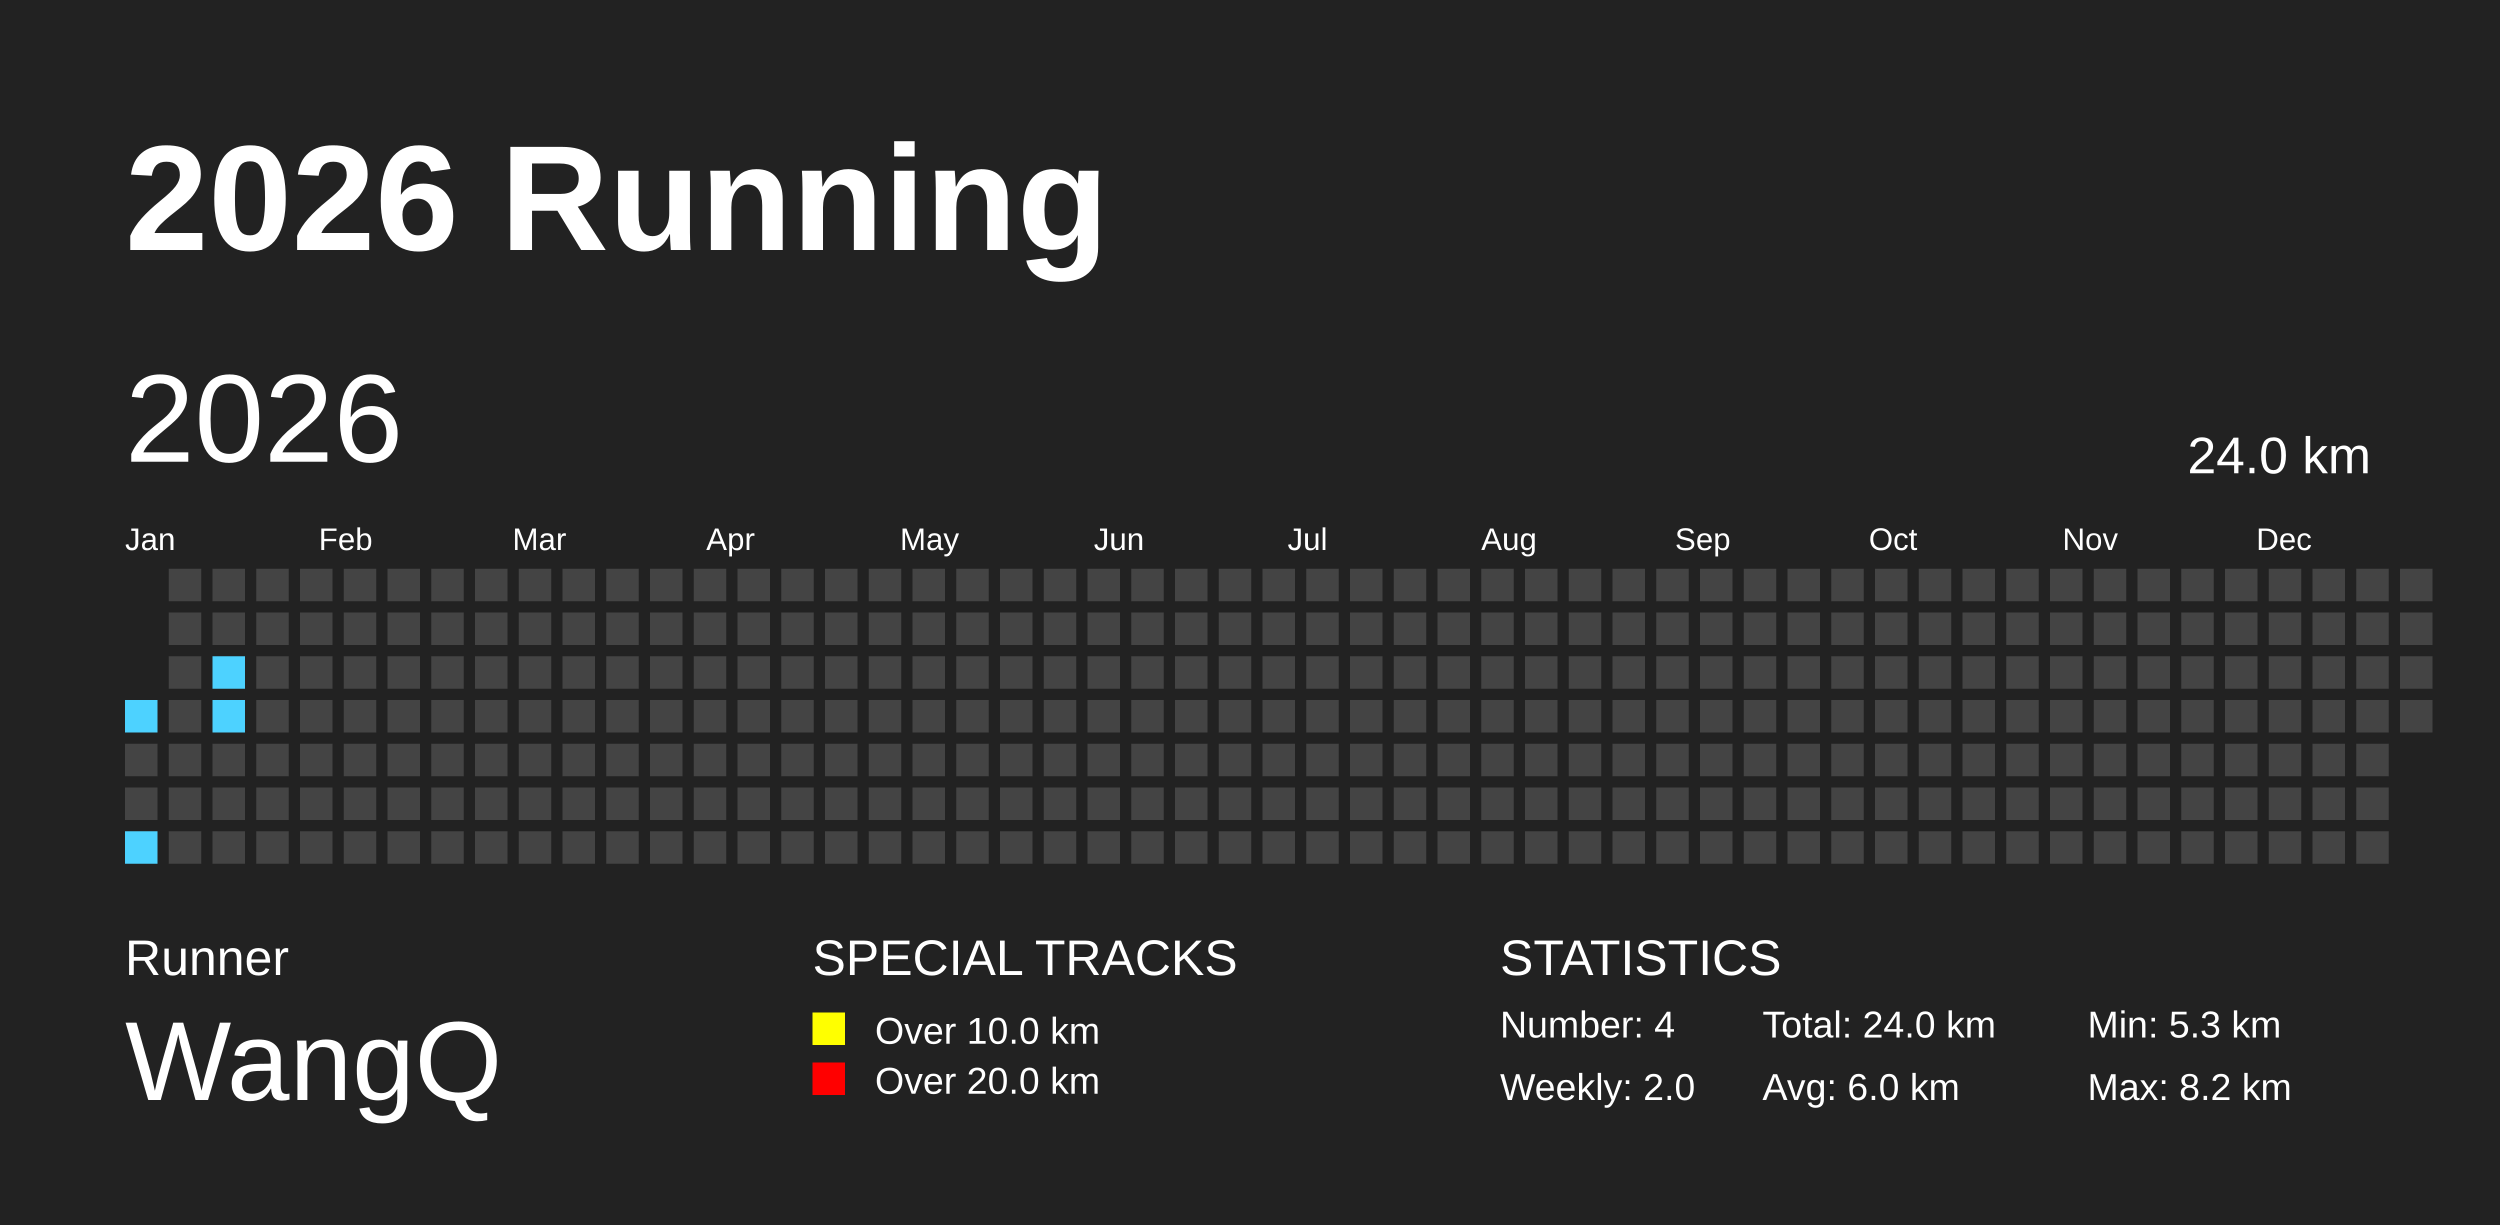
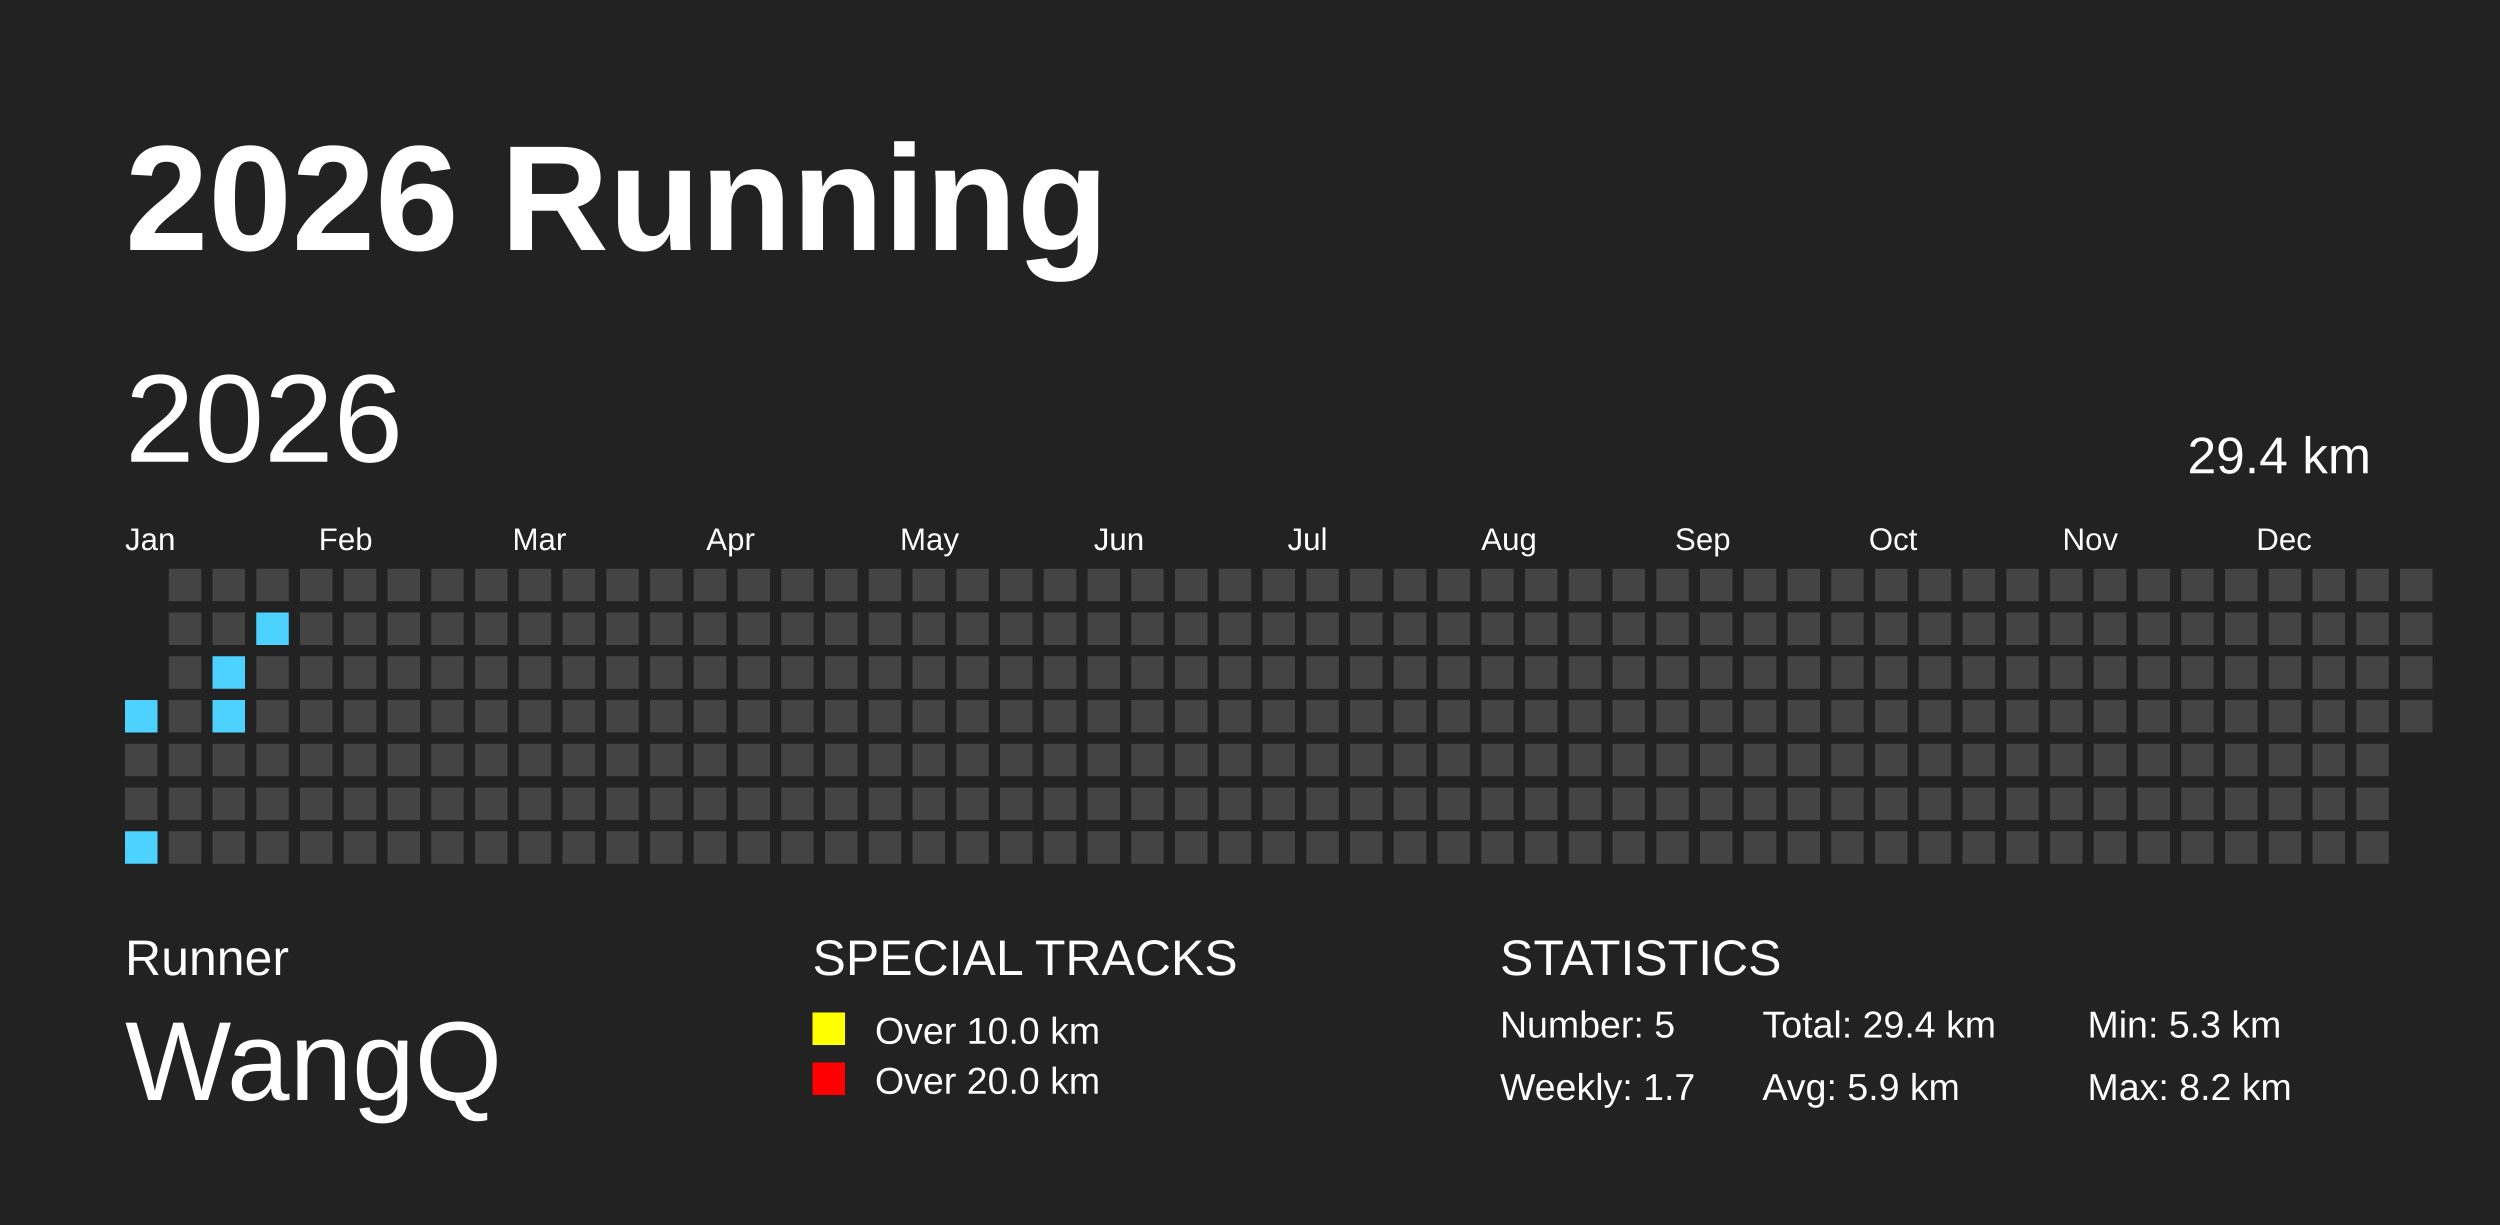
<svg xmlns="http://www.w3.org/2000/svg" baseProfile="full" height="98mm" version="1.1" viewBox="0,0,200,98" width="200mm">
  <defs />
  <rect fill="#222222" height="98" width="200" x="0" y="0" />
  <text fill="#FFFFFF" style="font-size:12px; font-family:Arial; font-weight:bold;" x="10" y="20">2026 Running</text>
  <text fill="#FFFFFF" style="font-size:4px; font-family:Arial" x="10" y="78">Runner</text>
  <text fill="#FFFFFF" style="font-size:9px; font-family:Arial" x="10" y="88">WangQ</text>
  <text fill="#FFFFFF" style="font-size:4px; font-family:Arial" x="65" y="78">SPECIAL TRACKS</text>
  <rect fill="yellow" height="2.6" width="2.6" x="65" y="81" />
  <text fill="#FFFFFF" style="font-size:3px; font-family:Arial" x="70" y="83.5">Over 10.0 km</text>
  <rect fill="red" height="2.6" width="2.6" x="65" y="85" />
  <text fill="#FFFFFF" style="font-size:3px; font-family:Arial" x="70" y="87.5">Over 20.0 km</text>
  <text fill="#FFFFFF" style="font-size:4px; font-family:Arial" x="120" y="78">STATISTICS</text>
-   <text fill="#FFFFFF" style="font-size:3px; font-family:Arial" x="120" y="83">Number: 4</text>
-   <text fill="#FFFFFF" style="font-size:3px; font-family:Arial" x="120" y="88">Weekly: 2.0</text>
-   <text fill="#FFFFFF" style="font-size:3px; font-family:Arial" x="141" y="83">Total: 24.0 km</text>
-   <text fill="#FFFFFF" style="font-size:3px; font-family:Arial" x="141" y="88">Avg: 6.0 km</text>
+   <text fill="#FFFFFF" style="font-size:3px; font-family:Arial" x="120" y="83">Number: 5</text>
+   <text fill="#FFFFFF" style="font-size:3px; font-family:Arial" x="120" y="88">Weekly: 1.7</text>
+   <text fill="#FFFFFF" style="font-size:3px; font-family:Arial" x="141" y="83">Total: 29.4 km</text>
+   <text fill="#FFFFFF" style="font-size:3px; font-family:Arial" x="141" y="88">Avg: 5.9 km</text>
  <text fill="#FFFFFF" style="font-size:3px; font-family:Arial" x="167" y="83">Min: 5.3 km</text>
  <text fill="#FFFFFF" style="font-size:3px; font-family:Arial" x="167" y="88">Max: 8.2 km</text>
  <text dominant-baseline="hanging" fill="#FFFFFF" style="font-size:10.0px; font-family:Arial;" x="10" y="30">2026</text>
-   <text dominant-baseline="hanging" fill="#FFFFFF" style="font-size:4.125px; font-family:Arial;" x="175" y="35">24.0 km</text>
+   <text dominant-baseline="hanging" fill="#FFFFFF" style="font-size:4.125px; font-family:Arial;" x="175" y="35">29.4 km</text>
  <text fill="#FFFFFF" style="font-size:2.5px; font-family:Arial" x="10.0" y="44">Jan</text>
  <text fill="#FFFFFF" style="font-size:2.5px; font-family:Arial" x="25.5" y="44">Feb</text>
  <text fill="#FFFFFF" style="font-size:2.5px; font-family:Arial" x="41.0" y="44">Mar</text>
  <text fill="#FFFFFF" style="font-size:2.5px; font-family:Arial" x="56.5" y="44">Apr</text>
  <text fill="#FFFFFF" style="font-size:2.5px; font-family:Arial" x="72.0" y="44">May</text>
  <text fill="#FFFFFF" style="font-size:2.5px; font-family:Arial" x="87.5" y="44">Jun</text>
  <text fill="#FFFFFF" style="font-size:2.5px; font-family:Arial" x="103.0" y="44">Jul</text>
  <text fill="#FFFFFF" style="font-size:2.5px; font-family:Arial" x="118.5" y="44">Aug</text>
  <text fill="#FFFFFF" style="font-size:2.5px; font-family:Arial" x="134.0" y="44">Sep</text>
  <text fill="#FFFFFF" style="font-size:2.5px; font-family:Arial" x="149.5" y="44">Oct</text>
  <text fill="#FFFFFF" style="font-size:2.5px; font-family:Arial" x="165.0" y="44">Nov</text>
  <text fill="#FFFFFF" style="font-size:2.5px; font-family:Arial" x="180.5" y="44">Dec</text>
  <rect fill="#4DD2FF" height="2.6" width="2.6" x="10.0" y="56.0" />
  <rect fill="#444444" height="2.6" width="2.6" x="10.0" y="59.5" />
  <rect fill="#444444" height="2.6" width="2.6" x="10.0" y="63.0" />
  <rect fill="#4DD2FF" height="2.6" width="2.6" x="10.0" y="66.5" />
  <rect fill="#444444" height="2.6" width="2.6" x="13.5" y="45.5" />
  <rect fill="#444444" height="2.6" width="2.6" x="13.5" y="49.0" />
  <rect fill="#444444" height="2.6" width="2.6" x="13.5" y="52.5" />
  <rect fill="#444444" height="2.6" width="2.6" x="13.5" y="56.0" />
  <rect fill="#444444" height="2.6" width="2.6" x="13.5" y="59.5" />
  <rect fill="#444444" height="2.6" width="2.6" x="13.5" y="63.0" />
  <rect fill="#444444" height="2.6" width="2.6" x="13.5" y="66.5" />
  <rect fill="#444444" height="2.6" width="2.6" x="17.0" y="45.5" />
  <rect fill="#444444" height="2.6" width="2.6" x="17.0" y="49.0" />
  <rect fill="#4DD2FF" height="2.6" width="2.6" x="17.0" y="52.5" />
  <rect fill="#4DD2FF" height="2.6" width="2.6" x="17.0" y="56.0" />
  <rect fill="#444444" height="2.6" width="2.6" x="17.0" y="59.5" />
  <rect fill="#444444" height="2.6" width="2.6" x="17.0" y="63.0" />
  <rect fill="#444444" height="2.6" width="2.6" x="17.0" y="66.5" />
  <rect fill="#444444" height="2.6" width="2.6" x="20.5" y="45.5" />
-   <rect fill="#444444" height="2.6" width="2.6" x="20.5" y="49.0" />
+   <rect fill="#4DD2FF" height="2.6" width="2.6" x="20.5" y="49.0" />
  <rect fill="#444444" height="2.6" width="2.6" x="20.5" y="52.5" />
  <rect fill="#444444" height="2.6" width="2.6" x="20.5" y="56.0" />
  <rect fill="#444444" height="2.6" width="2.6" x="20.5" y="59.5" />
  <rect fill="#444444" height="2.6" width="2.6" x="20.5" y="63.0" />
  <rect fill="#444444" height="2.6" width="2.6" x="20.5" y="66.5" />
  <rect fill="#444444" height="2.6" width="2.6" x="24.0" y="45.5" />
  <rect fill="#444444" height="2.6" width="2.6" x="24.0" y="49.0" />
  <rect fill="#444444" height="2.6" width="2.6" x="24.0" y="52.5" />
  <rect fill="#444444" height="2.6" width="2.6" x="24.0" y="56.0" />
  <rect fill="#444444" height="2.6" width="2.6" x="24.0" y="59.5" />
  <rect fill="#444444" height="2.6" width="2.6" x="24.0" y="63.0" />
  <rect fill="#444444" height="2.6" width="2.6" x="24.0" y="66.5" />
  <rect fill="#444444" height="2.6" width="2.6" x="27.5" y="45.5" />
  <rect fill="#444444" height="2.6" width="2.6" x="27.5" y="49.0" />
  <rect fill="#444444" height="2.6" width="2.6" x="27.5" y="52.5" />
  <rect fill="#444444" height="2.6" width="2.6" x="27.5" y="56.0" />
  <rect fill="#444444" height="2.6" width="2.6" x="27.5" y="59.5" />
  <rect fill="#444444" height="2.6" width="2.6" x="27.5" y="63.0" />
  <rect fill="#444444" height="2.6" width="2.6" x="27.5" y="66.5" />
  <rect fill="#444444" height="2.6" width="2.6" x="31.0" y="45.5" />
  <rect fill="#444444" height="2.6" width="2.6" x="31.0" y="49.0" />
  <rect fill="#444444" height="2.6" width="2.6" x="31.0" y="52.5" />
  <rect fill="#444444" height="2.6" width="2.6" x="31.0" y="56.0" />
  <rect fill="#444444" height="2.6" width="2.6" x="31.0" y="59.5" />
  <rect fill="#444444" height="2.6" width="2.6" x="31.0" y="63.0" />
  <rect fill="#444444" height="2.6" width="2.6" x="31.0" y="66.5" />
  <rect fill="#444444" height="2.6" width="2.6" x="34.5" y="45.5" />
  <rect fill="#444444" height="2.6" width="2.6" x="34.5" y="49.0" />
  <rect fill="#444444" height="2.6" width="2.6" x="34.5" y="52.5" />
  <rect fill="#444444" height="2.6" width="2.6" x="34.5" y="56.0" />
  <rect fill="#444444" height="2.6" width="2.6" x="34.5" y="59.5" />
  <rect fill="#444444" height="2.6" width="2.6" x="34.5" y="63.0" />
  <rect fill="#444444" height="2.6" width="2.6" x="34.5" y="66.5" />
  <rect fill="#444444" height="2.6" width="2.6" x="38.0" y="45.5" />
  <rect fill="#444444" height="2.6" width="2.6" x="38.0" y="49.0" />
  <rect fill="#444444" height="2.6" width="2.6" x="38.0" y="52.5" />
  <rect fill="#444444" height="2.6" width="2.6" x="38.0" y="56.0" />
  <rect fill="#444444" height="2.6" width="2.6" x="38.0" y="59.5" />
  <rect fill="#444444" height="2.6" width="2.6" x="38.0" y="63.0" />
  <rect fill="#444444" height="2.6" width="2.6" x="38.0" y="66.5" />
  <rect fill="#444444" height="2.6" width="2.6" x="41.5" y="45.5" />
  <rect fill="#444444" height="2.6" width="2.6" x="41.5" y="49.0" />
  <rect fill="#444444" height="2.6" width="2.6" x="41.5" y="52.5" />
  <rect fill="#444444" height="2.6" width="2.6" x="41.5" y="56.0" />
  <rect fill="#444444" height="2.6" width="2.6" x="41.5" y="59.5" />
  <rect fill="#444444" height="2.6" width="2.6" x="41.5" y="63.0" />
  <rect fill="#444444" height="2.6" width="2.6" x="41.5" y="66.5" />
  <rect fill="#444444" height="2.6" width="2.6" x="45.0" y="45.5" />
  <rect fill="#444444" height="2.6" width="2.6" x="45.0" y="49.0" />
  <rect fill="#444444" height="2.6" width="2.6" x="45.0" y="52.5" />
  <rect fill="#444444" height="2.6" width="2.6" x="45.0" y="56.0" />
  <rect fill="#444444" height="2.6" width="2.6" x="45.0" y="59.5" />
  <rect fill="#444444" height="2.6" width="2.6" x="45.0" y="63.0" />
  <rect fill="#444444" height="2.6" width="2.6" x="45.0" y="66.5" />
  <rect fill="#444444" height="2.6" width="2.6" x="48.5" y="45.5" />
  <rect fill="#444444" height="2.6" width="2.6" x="48.5" y="49.0" />
  <rect fill="#444444" height="2.6" width="2.6" x="48.5" y="52.5" />
  <rect fill="#444444" height="2.6" width="2.6" x="48.5" y="56.0" />
  <rect fill="#444444" height="2.6" width="2.6" x="48.5" y="59.5" />
  <rect fill="#444444" height="2.6" width="2.6" x="48.5" y="63.0" />
  <rect fill="#444444" height="2.6" width="2.6" x="48.5" y="66.5" />
  <rect fill="#444444" height="2.6" width="2.6" x="52.0" y="45.5" />
  <rect fill="#444444" height="2.6" width="2.6" x="52.0" y="49.0" />
  <rect fill="#444444" height="2.6" width="2.6" x="52.0" y="52.5" />
  <rect fill="#444444" height="2.6" width="2.6" x="52.0" y="56.0" />
  <rect fill="#444444" height="2.6" width="2.6" x="52.0" y="59.5" />
  <rect fill="#444444" height="2.6" width="2.6" x="52.0" y="63.0" />
  <rect fill="#444444" height="2.6" width="2.6" x="52.0" y="66.5" />
  <rect fill="#444444" height="2.6" width="2.6" x="55.5" y="45.5" />
  <rect fill="#444444" height="2.6" width="2.6" x="55.5" y="49.0" />
  <rect fill="#444444" height="2.6" width="2.6" x="55.5" y="52.5" />
  <rect fill="#444444" height="2.6" width="2.6" x="55.5" y="56.0" />
  <rect fill="#444444" height="2.6" width="2.6" x="55.5" y="59.5" />
  <rect fill="#444444" height="2.6" width="2.6" x="55.5" y="63.0" />
  <rect fill="#444444" height="2.6" width="2.6" x="55.5" y="66.5" />
  <rect fill="#444444" height="2.6" width="2.6" x="59.0" y="45.5" />
  <rect fill="#444444" height="2.6" width="2.6" x="59.0" y="49.0" />
  <rect fill="#444444" height="2.6" width="2.6" x="59.0" y="52.5" />
  <rect fill="#444444" height="2.6" width="2.6" x="59.0" y="56.0" />
  <rect fill="#444444" height="2.6" width="2.6" x="59.0" y="59.5" />
  <rect fill="#444444" height="2.6" width="2.6" x="59.0" y="63.0" />
  <rect fill="#444444" height="2.6" width="2.6" x="59.0" y="66.5" />
  <rect fill="#444444" height="2.6" width="2.6" x="62.5" y="45.5" />
  <rect fill="#444444" height="2.6" width="2.6" x="62.5" y="49.0" />
  <rect fill="#444444" height="2.6" width="2.6" x="62.5" y="52.5" />
  <rect fill="#444444" height="2.6" width="2.6" x="62.5" y="56.0" />
  <rect fill="#444444" height="2.6" width="2.6" x="62.5" y="59.5" />
  <rect fill="#444444" height="2.6" width="2.6" x="62.5" y="63.0" />
  <rect fill="#444444" height="2.6" width="2.6" x="62.5" y="66.5" />
  <rect fill="#444444" height="2.6" width="2.6" x="66.0" y="45.5" />
  <rect fill="#444444" height="2.6" width="2.6" x="66.0" y="49.0" />
  <rect fill="#444444" height="2.6" width="2.6" x="66.0" y="52.5" />
  <rect fill="#444444" height="2.6" width="2.6" x="66.0" y="56.0" />
  <rect fill="#444444" height="2.6" width="2.6" x="66.0" y="59.5" />
  <rect fill="#444444" height="2.6" width="2.6" x="66.0" y="63.0" />
  <rect fill="#444444" height="2.6" width="2.6" x="66.0" y="66.5" />
  <rect fill="#444444" height="2.6" width="2.6" x="69.5" y="45.5" />
  <rect fill="#444444" height="2.6" width="2.6" x="69.5" y="49.0" />
  <rect fill="#444444" height="2.6" width="2.6" x="69.5" y="52.5" />
  <rect fill="#444444" height="2.6" width="2.6" x="69.5" y="56.0" />
  <rect fill="#444444" height="2.6" width="2.6" x="69.5" y="59.5" />
  <rect fill="#444444" height="2.6" width="2.6" x="69.5" y="63.0" />
  <rect fill="#444444" height="2.6" width="2.6" x="69.5" y="66.5" />
  <rect fill="#444444" height="2.6" width="2.6" x="73.0" y="45.5" />
  <rect fill="#444444" height="2.6" width="2.6" x="73.0" y="49.0" />
  <rect fill="#444444" height="2.6" width="2.6" x="73.0" y="52.5" />
  <rect fill="#444444" height="2.6" width="2.6" x="73.0" y="56.0" />
  <rect fill="#444444" height="2.6" width="2.6" x="73.0" y="59.5" />
  <rect fill="#444444" height="2.6" width="2.6" x="73.0" y="63.0" />
  <rect fill="#444444" height="2.6" width="2.6" x="73.0" y="66.5" />
  <rect fill="#444444" height="2.6" width="2.6" x="76.5" y="45.5" />
  <rect fill="#444444" height="2.6" width="2.6" x="76.5" y="49.0" />
  <rect fill="#444444" height="2.6" width="2.6" x="76.5" y="52.5" />
  <rect fill="#444444" height="2.6" width="2.6" x="76.5" y="56.0" />
  <rect fill="#444444" height="2.6" width="2.6" x="76.5" y="59.5" />
  <rect fill="#444444" height="2.6" width="2.6" x="76.5" y="63.0" />
  <rect fill="#444444" height="2.6" width="2.6" x="76.5" y="66.5" />
  <rect fill="#444444" height="2.6" width="2.6" x="80.0" y="45.5" />
  <rect fill="#444444" height="2.6" width="2.6" x="80.0" y="49.0" />
  <rect fill="#444444" height="2.6" width="2.6" x="80.0" y="52.5" />
  <rect fill="#444444" height="2.6" width="2.6" x="80.0" y="56.0" />
  <rect fill="#444444" height="2.6" width="2.6" x="80.0" y="59.5" />
  <rect fill="#444444" height="2.6" width="2.6" x="80.0" y="63.0" />
  <rect fill="#444444" height="2.6" width="2.6" x="80.0" y="66.5" />
  <rect fill="#444444" height="2.6" width="2.6" x="83.5" y="45.5" />
  <rect fill="#444444" height="2.6" width="2.6" x="83.5" y="49.0" />
  <rect fill="#444444" height="2.6" width="2.6" x="83.5" y="52.5" />
  <rect fill="#444444" height="2.6" width="2.6" x="83.5" y="56.0" />
  <rect fill="#444444" height="2.6" width="2.6" x="83.5" y="59.5" />
  <rect fill="#444444" height="2.6" width="2.6" x="83.5" y="63.0" />
  <rect fill="#444444" height="2.6" width="2.6" x="83.5" y="66.5" />
  <rect fill="#444444" height="2.6" width="2.6" x="87.0" y="45.5" />
  <rect fill="#444444" height="2.6" width="2.6" x="87.0" y="49.0" />
  <rect fill="#444444" height="2.6" width="2.6" x="87.0" y="52.5" />
  <rect fill="#444444" height="2.6" width="2.6" x="87.0" y="56.0" />
  <rect fill="#444444" height="2.6" width="2.6" x="87.0" y="59.5" />
  <rect fill="#444444" height="2.6" width="2.6" x="87.0" y="63.0" />
  <rect fill="#444444" height="2.6" width="2.6" x="87.0" y="66.5" />
  <rect fill="#444444" height="2.6" width="2.6" x="90.5" y="45.5" />
  <rect fill="#444444" height="2.6" width="2.6" x="90.5" y="49.0" />
  <rect fill="#444444" height="2.6" width="2.6" x="90.5" y="52.5" />
  <rect fill="#444444" height="2.6" width="2.6" x="90.5" y="56.0" />
  <rect fill="#444444" height="2.6" width="2.6" x="90.5" y="59.5" />
  <rect fill="#444444" height="2.6" width="2.6" x="90.5" y="63.0" />
  <rect fill="#444444" height="2.6" width="2.6" x="90.5" y="66.5" />
  <rect fill="#444444" height="2.6" width="2.6" x="94.0" y="45.5" />
  <rect fill="#444444" height="2.6" width="2.6" x="94.0" y="49.0" />
  <rect fill="#444444" height="2.6" width="2.6" x="94.0" y="52.5" />
  <rect fill="#444444" height="2.6" width="2.6" x="94.0" y="56.0" />
  <rect fill="#444444" height="2.6" width="2.6" x="94.0" y="59.5" />
  <rect fill="#444444" height="2.6" width="2.6" x="94.0" y="63.0" />
  <rect fill="#444444" height="2.6" width="2.6" x="94.0" y="66.5" />
  <rect fill="#444444" height="2.6" width="2.6" x="97.5" y="45.5" />
  <rect fill="#444444" height="2.6" width="2.6" x="97.5" y="49.0" />
  <rect fill="#444444" height="2.6" width="2.6" x="97.5" y="52.5" />
  <rect fill="#444444" height="2.6" width="2.6" x="97.5" y="56.0" />
  <rect fill="#444444" height="2.6" width="2.6" x="97.5" y="59.5" />
  <rect fill="#444444" height="2.6" width="2.6" x="97.5" y="63.0" />
  <rect fill="#444444" height="2.6" width="2.6" x="97.5" y="66.5" />
  <rect fill="#444444" height="2.6" width="2.6" x="101.0" y="45.5" />
  <rect fill="#444444" height="2.6" width="2.6" x="101.0" y="49.0" />
  <rect fill="#444444" height="2.6" width="2.6" x="101.0" y="52.5" />
  <rect fill="#444444" height="2.6" width="2.6" x="101.0" y="56.0" />
  <rect fill="#444444" height="2.6" width="2.6" x="101.0" y="59.5" />
  <rect fill="#444444" height="2.6" width="2.6" x="101.0" y="63.0" />
  <rect fill="#444444" height="2.6" width="2.6" x="101.0" y="66.5" />
  <rect fill="#444444" height="2.6" width="2.6" x="104.5" y="45.5" />
  <rect fill="#444444" height="2.6" width="2.6" x="104.5" y="49.0" />
  <rect fill="#444444" height="2.6" width="2.6" x="104.5" y="52.5" />
  <rect fill="#444444" height="2.6" width="2.6" x="104.5" y="56.0" />
  <rect fill="#444444" height="2.6" width="2.6" x="104.5" y="59.5" />
  <rect fill="#444444" height="2.6" width="2.6" x="104.5" y="63.0" />
  <rect fill="#444444" height="2.6" width="2.6" x="104.5" y="66.5" />
  <rect fill="#444444" height="2.6" width="2.6" x="108.0" y="45.5" />
  <rect fill="#444444" height="2.6" width="2.6" x="108.0" y="49.0" />
  <rect fill="#444444" height="2.6" width="2.6" x="108.0" y="52.5" />
  <rect fill="#444444" height="2.6" width="2.6" x="108.0" y="56.0" />
  <rect fill="#444444" height="2.6" width="2.6" x="108.0" y="59.5" />
  <rect fill="#444444" height="2.6" width="2.6" x="108.0" y="63.0" />
  <rect fill="#444444" height="2.6" width="2.6" x="108.0" y="66.5" />
  <rect fill="#444444" height="2.6" width="2.6" x="111.5" y="45.5" />
  <rect fill="#444444" height="2.6" width="2.6" x="111.5" y="49.0" />
  <rect fill="#444444" height="2.6" width="2.6" x="111.5" y="52.5" />
  <rect fill="#444444" height="2.6" width="2.6" x="111.5" y="56.0" />
  <rect fill="#444444" height="2.6" width="2.6" x="111.5" y="59.5" />
  <rect fill="#444444" height="2.6" width="2.6" x="111.5" y="63.0" />
  <rect fill="#444444" height="2.6" width="2.6" x="111.5" y="66.5" />
  <rect fill="#444444" height="2.6" width="2.6" x="115.0" y="45.5" />
  <rect fill="#444444" height="2.6" width="2.6" x="115.0" y="49.0" />
  <rect fill="#444444" height="2.6" width="2.6" x="115.0" y="52.5" />
  <rect fill="#444444" height="2.6" width="2.6" x="115.0" y="56.0" />
  <rect fill="#444444" height="2.6" width="2.6" x="115.0" y="59.5" />
  <rect fill="#444444" height="2.6" width="2.6" x="115.0" y="63.0" />
  <rect fill="#444444" height="2.6" width="2.6" x="115.0" y="66.5" />
  <rect fill="#444444" height="2.6" width="2.6" x="118.5" y="45.5" />
  <rect fill="#444444" height="2.6" width="2.6" x="118.5" y="49.0" />
  <rect fill="#444444" height="2.6" width="2.6" x="118.5" y="52.5" />
  <rect fill="#444444" height="2.6" width="2.6" x="118.5" y="56.0" />
  <rect fill="#444444" height="2.6" width="2.6" x="118.5" y="59.5" />
  <rect fill="#444444" height="2.6" width="2.6" x="118.5" y="63.0" />
  <rect fill="#444444" height="2.6" width="2.6" x="118.5" y="66.5" />
  <rect fill="#444444" height="2.6" width="2.6" x="122.0" y="45.5" />
  <rect fill="#444444" height="2.6" width="2.6" x="122.0" y="49.0" />
  <rect fill="#444444" height="2.6" width="2.6" x="122.0" y="52.5" />
  <rect fill="#444444" height="2.6" width="2.6" x="122.0" y="56.0" />
  <rect fill="#444444" height="2.6" width="2.6" x="122.0" y="59.5" />
  <rect fill="#444444" height="2.6" width="2.6" x="122.0" y="63.0" />
  <rect fill="#444444" height="2.6" width="2.6" x="122.0" y="66.5" />
  <rect fill="#444444" height="2.6" width="2.6" x="125.5" y="45.5" />
  <rect fill="#444444" height="2.6" width="2.6" x="125.5" y="49.0" />
  <rect fill="#444444" height="2.6" width="2.6" x="125.5" y="52.5" />
  <rect fill="#444444" height="2.6" width="2.6" x="125.5" y="56.0" />
  <rect fill="#444444" height="2.6" width="2.6" x="125.5" y="59.5" />
  <rect fill="#444444" height="2.6" width="2.6" x="125.5" y="63.0" />
  <rect fill="#444444" height="2.6" width="2.6" x="125.5" y="66.5" />
  <rect fill="#444444" height="2.6" width="2.6" x="129.0" y="45.5" />
  <rect fill="#444444" height="2.6" width="2.6" x="129.0" y="49.0" />
  <rect fill="#444444" height="2.6" width="2.6" x="129.0" y="52.5" />
  <rect fill="#444444" height="2.6" width="2.6" x="129.0" y="56.0" />
  <rect fill="#444444" height="2.6" width="2.6" x="129.0" y="59.5" />
  <rect fill="#444444" height="2.6" width="2.6" x="129.0" y="63.0" />
  <rect fill="#444444" height="2.6" width="2.6" x="129.0" y="66.5" />
  <rect fill="#444444" height="2.6" width="2.6" x="132.5" y="45.5" />
  <rect fill="#444444" height="2.6" width="2.6" x="132.5" y="49.0" />
  <rect fill="#444444" height="2.6" width="2.6" x="132.5" y="52.5" />
  <rect fill="#444444" height="2.6" width="2.6" x="132.5" y="56.0" />
  <rect fill="#444444" height="2.6" width="2.6" x="132.5" y="59.5" />
  <rect fill="#444444" height="2.6" width="2.6" x="132.5" y="63.0" />
  <rect fill="#444444" height="2.6" width="2.6" x="132.5" y="66.5" />
  <rect fill="#444444" height="2.6" width="2.6" x="136.0" y="45.5" />
  <rect fill="#444444" height="2.6" width="2.6" x="136.0" y="49.0" />
  <rect fill="#444444" height="2.6" width="2.6" x="136.0" y="52.5" />
  <rect fill="#444444" height="2.6" width="2.6" x="136.0" y="56.0" />
  <rect fill="#444444" height="2.6" width="2.6" x="136.0" y="59.5" />
  <rect fill="#444444" height="2.6" width="2.6" x="136.0" y="63.0" />
  <rect fill="#444444" height="2.6" width="2.6" x="136.0" y="66.5" />
  <rect fill="#444444" height="2.6" width="2.6" x="139.5" y="45.5" />
  <rect fill="#444444" height="2.6" width="2.6" x="139.5" y="49.0" />
  <rect fill="#444444" height="2.6" width="2.6" x="139.5" y="52.5" />
  <rect fill="#444444" height="2.6" width="2.6" x="139.5" y="56.0" />
  <rect fill="#444444" height="2.6" width="2.6" x="139.5" y="59.5" />
  <rect fill="#444444" height="2.6" width="2.6" x="139.5" y="63.0" />
  <rect fill="#444444" height="2.6" width="2.6" x="139.5" y="66.5" />
  <rect fill="#444444" height="2.6" width="2.6" x="143.0" y="45.5" />
  <rect fill="#444444" height="2.6" width="2.6" x="143.0" y="49.0" />
  <rect fill="#444444" height="2.6" width="2.6" x="143.0" y="52.5" />
  <rect fill="#444444" height="2.6" width="2.6" x="143.0" y="56.0" />
  <rect fill="#444444" height="2.6" width="2.6" x="143.0" y="59.5" />
  <rect fill="#444444" height="2.6" width="2.6" x="143.0" y="63.0" />
  <rect fill="#444444" height="2.6" width="2.6" x="143.0" y="66.5" />
  <rect fill="#444444" height="2.6" width="2.6" x="146.5" y="45.5" />
  <rect fill="#444444" height="2.6" width="2.6" x="146.5" y="49.0" />
  <rect fill="#444444" height="2.6" width="2.6" x="146.5" y="52.5" />
  <rect fill="#444444" height="2.6" width="2.6" x="146.5" y="56.0" />
  <rect fill="#444444" height="2.6" width="2.6" x="146.5" y="59.5" />
  <rect fill="#444444" height="2.6" width="2.6" x="146.5" y="63.0" />
  <rect fill="#444444" height="2.6" width="2.6" x="146.5" y="66.5" />
  <rect fill="#444444" height="2.6" width="2.6" x="150.0" y="45.5" />
  <rect fill="#444444" height="2.6" width="2.6" x="150.0" y="49.0" />
  <rect fill="#444444" height="2.6" width="2.6" x="150.0" y="52.5" />
  <rect fill="#444444" height="2.6" width="2.6" x="150.0" y="56.0" />
  <rect fill="#444444" height="2.6" width="2.6" x="150.0" y="59.5" />
  <rect fill="#444444" height="2.6" width="2.6" x="150.0" y="63.0" />
  <rect fill="#444444" height="2.6" width="2.6" x="150.0" y="66.5" />
  <rect fill="#444444" height="2.6" width="2.6" x="153.5" y="45.5" />
  <rect fill="#444444" height="2.6" width="2.6" x="153.5" y="49.0" />
  <rect fill="#444444" height="2.6" width="2.6" x="153.5" y="52.5" />
  <rect fill="#444444" height="2.6" width="2.6" x="153.5" y="56.0" />
  <rect fill="#444444" height="2.6" width="2.6" x="153.5" y="59.5" />
  <rect fill="#444444" height="2.6" width="2.6" x="153.5" y="63.0" />
  <rect fill="#444444" height="2.6" width="2.6" x="153.5" y="66.5" />
  <rect fill="#444444" height="2.6" width="2.6" x="157.0" y="45.5" />
  <rect fill="#444444" height="2.6" width="2.6" x="157.0" y="49.0" />
  <rect fill="#444444" height="2.6" width="2.6" x="157.0" y="52.5" />
  <rect fill="#444444" height="2.6" width="2.6" x="157.0" y="56.0" />
  <rect fill="#444444" height="2.6" width="2.6" x="157.0" y="59.5" />
  <rect fill="#444444" height="2.6" width="2.6" x="157.0" y="63.0" />
  <rect fill="#444444" height="2.6" width="2.6" x="157.0" y="66.5" />
  <rect fill="#444444" height="2.6" width="2.6" x="160.5" y="45.5" />
  <rect fill="#444444" height="2.6" width="2.6" x="160.5" y="49.0" />
  <rect fill="#444444" height="2.6" width="2.6" x="160.5" y="52.5" />
  <rect fill="#444444" height="2.6" width="2.6" x="160.5" y="56.0" />
  <rect fill="#444444" height="2.6" width="2.6" x="160.5" y="59.5" />
  <rect fill="#444444" height="2.6" width="2.6" x="160.5" y="63.0" />
  <rect fill="#444444" height="2.6" width="2.6" x="160.5" y="66.5" />
  <rect fill="#444444" height="2.6" width="2.6" x="164.0" y="45.5" />
  <rect fill="#444444" height="2.6" width="2.6" x="164.0" y="49.0" />
  <rect fill="#444444" height="2.6" width="2.6" x="164.0" y="52.5" />
  <rect fill="#444444" height="2.6" width="2.6" x="164.0" y="56.0" />
  <rect fill="#444444" height="2.6" width="2.6" x="164.0" y="59.5" />
  <rect fill="#444444" height="2.6" width="2.6" x="164.0" y="63.0" />
  <rect fill="#444444" height="2.6" width="2.6" x="164.0" y="66.5" />
  <rect fill="#444444" height="2.6" width="2.6" x="167.5" y="45.5" />
  <rect fill="#444444" height="2.6" width="2.6" x="167.5" y="49.0" />
  <rect fill="#444444" height="2.6" width="2.6" x="167.5" y="52.5" />
  <rect fill="#444444" height="2.6" width="2.6" x="167.5" y="56.0" />
  <rect fill="#444444" height="2.6" width="2.6" x="167.5" y="59.5" />
  <rect fill="#444444" height="2.6" width="2.6" x="167.5" y="63.0" />
  <rect fill="#444444" height="2.6" width="2.6" x="167.5" y="66.5" />
  <rect fill="#444444" height="2.6" width="2.6" x="171.0" y="45.5" />
  <rect fill="#444444" height="2.6" width="2.6" x="171.0" y="49.0" />
  <rect fill="#444444" height="2.6" width="2.6" x="171.0" y="52.5" />
  <rect fill="#444444" height="2.6" width="2.6" x="171.0" y="56.0" />
  <rect fill="#444444" height="2.6" width="2.6" x="171.0" y="59.5" />
  <rect fill="#444444" height="2.6" width="2.6" x="171.0" y="63.0" />
  <rect fill="#444444" height="2.6" width="2.6" x="171.0" y="66.5" />
  <rect fill="#444444" height="2.6" width="2.6" x="174.5" y="45.5" />
  <rect fill="#444444" height="2.6" width="2.6" x="174.5" y="49.0" />
  <rect fill="#444444" height="2.6" width="2.6" x="174.5" y="52.5" />
  <rect fill="#444444" height="2.6" width="2.6" x="174.5" y="56.0" />
  <rect fill="#444444" height="2.6" width="2.6" x="174.5" y="59.5" />
  <rect fill="#444444" height="2.6" width="2.6" x="174.5" y="63.0" />
  <rect fill="#444444" height="2.6" width="2.6" x="174.5" y="66.5" />
  <rect fill="#444444" height="2.6" width="2.6" x="178.0" y="45.5" />
  <rect fill="#444444" height="2.6" width="2.6" x="178.0" y="49.0" />
  <rect fill="#444444" height="2.6" width="2.6" x="178.0" y="52.5" />
  <rect fill="#444444" height="2.6" width="2.6" x="178.0" y="56.0" />
  <rect fill="#444444" height="2.6" width="2.6" x="178.0" y="59.5" />
  <rect fill="#444444" height="2.6" width="2.6" x="178.0" y="63.0" />
  <rect fill="#444444" height="2.6" width="2.6" x="178.0" y="66.5" />
  <rect fill="#444444" height="2.6" width="2.6" x="181.5" y="45.5" />
  <rect fill="#444444" height="2.6" width="2.6" x="181.5" y="49.0" />
  <rect fill="#444444" height="2.6" width="2.6" x="181.5" y="52.5" />
  <rect fill="#444444" height="2.6" width="2.6" x="181.5" y="56.0" />
  <rect fill="#444444" height="2.6" width="2.6" x="181.5" y="59.5" />
  <rect fill="#444444" height="2.6" width="2.6" x="181.5" y="63.0" />
  <rect fill="#444444" height="2.6" width="2.6" x="181.5" y="66.5" />
  <rect fill="#444444" height="2.6" width="2.6" x="185.0" y="45.5" />
  <rect fill="#444444" height="2.6" width="2.6" x="185.0" y="49.0" />
  <rect fill="#444444" height="2.6" width="2.6" x="185.0" y="52.5" />
  <rect fill="#444444" height="2.6" width="2.6" x="185.0" y="56.0" />
  <rect fill="#444444" height="2.6" width="2.6" x="185.0" y="59.5" />
  <rect fill="#444444" height="2.6" width="2.6" x="185.0" y="63.0" />
  <rect fill="#444444" height="2.6" width="2.6" x="185.0" y="66.5" />
  <rect fill="#444444" height="2.6" width="2.6" x="188.5" y="45.5" />
  <rect fill="#444444" height="2.6" width="2.6" x="188.5" y="49.0" />
  <rect fill="#444444" height="2.6" width="2.6" x="188.5" y="52.5" />
  <rect fill="#444444" height="2.6" width="2.6" x="188.5" y="56.0" />
  <rect fill="#444444" height="2.6" width="2.6" x="188.5" y="59.5" />
  <rect fill="#444444" height="2.6" width="2.6" x="188.5" y="63.0" />
  <rect fill="#444444" height="2.6" width="2.6" x="188.5" y="66.5" />
  <rect fill="#444444" height="2.6" width="2.6" x="192.0" y="45.5" />
  <rect fill="#444444" height="2.6" width="2.6" x="192.0" y="49.0" />
  <rect fill="#444444" height="2.6" width="2.6" x="192.0" y="52.5" />
  <rect fill="#444444" height="2.6" width="2.6" x="192.0" y="56.0" />
</svg>
